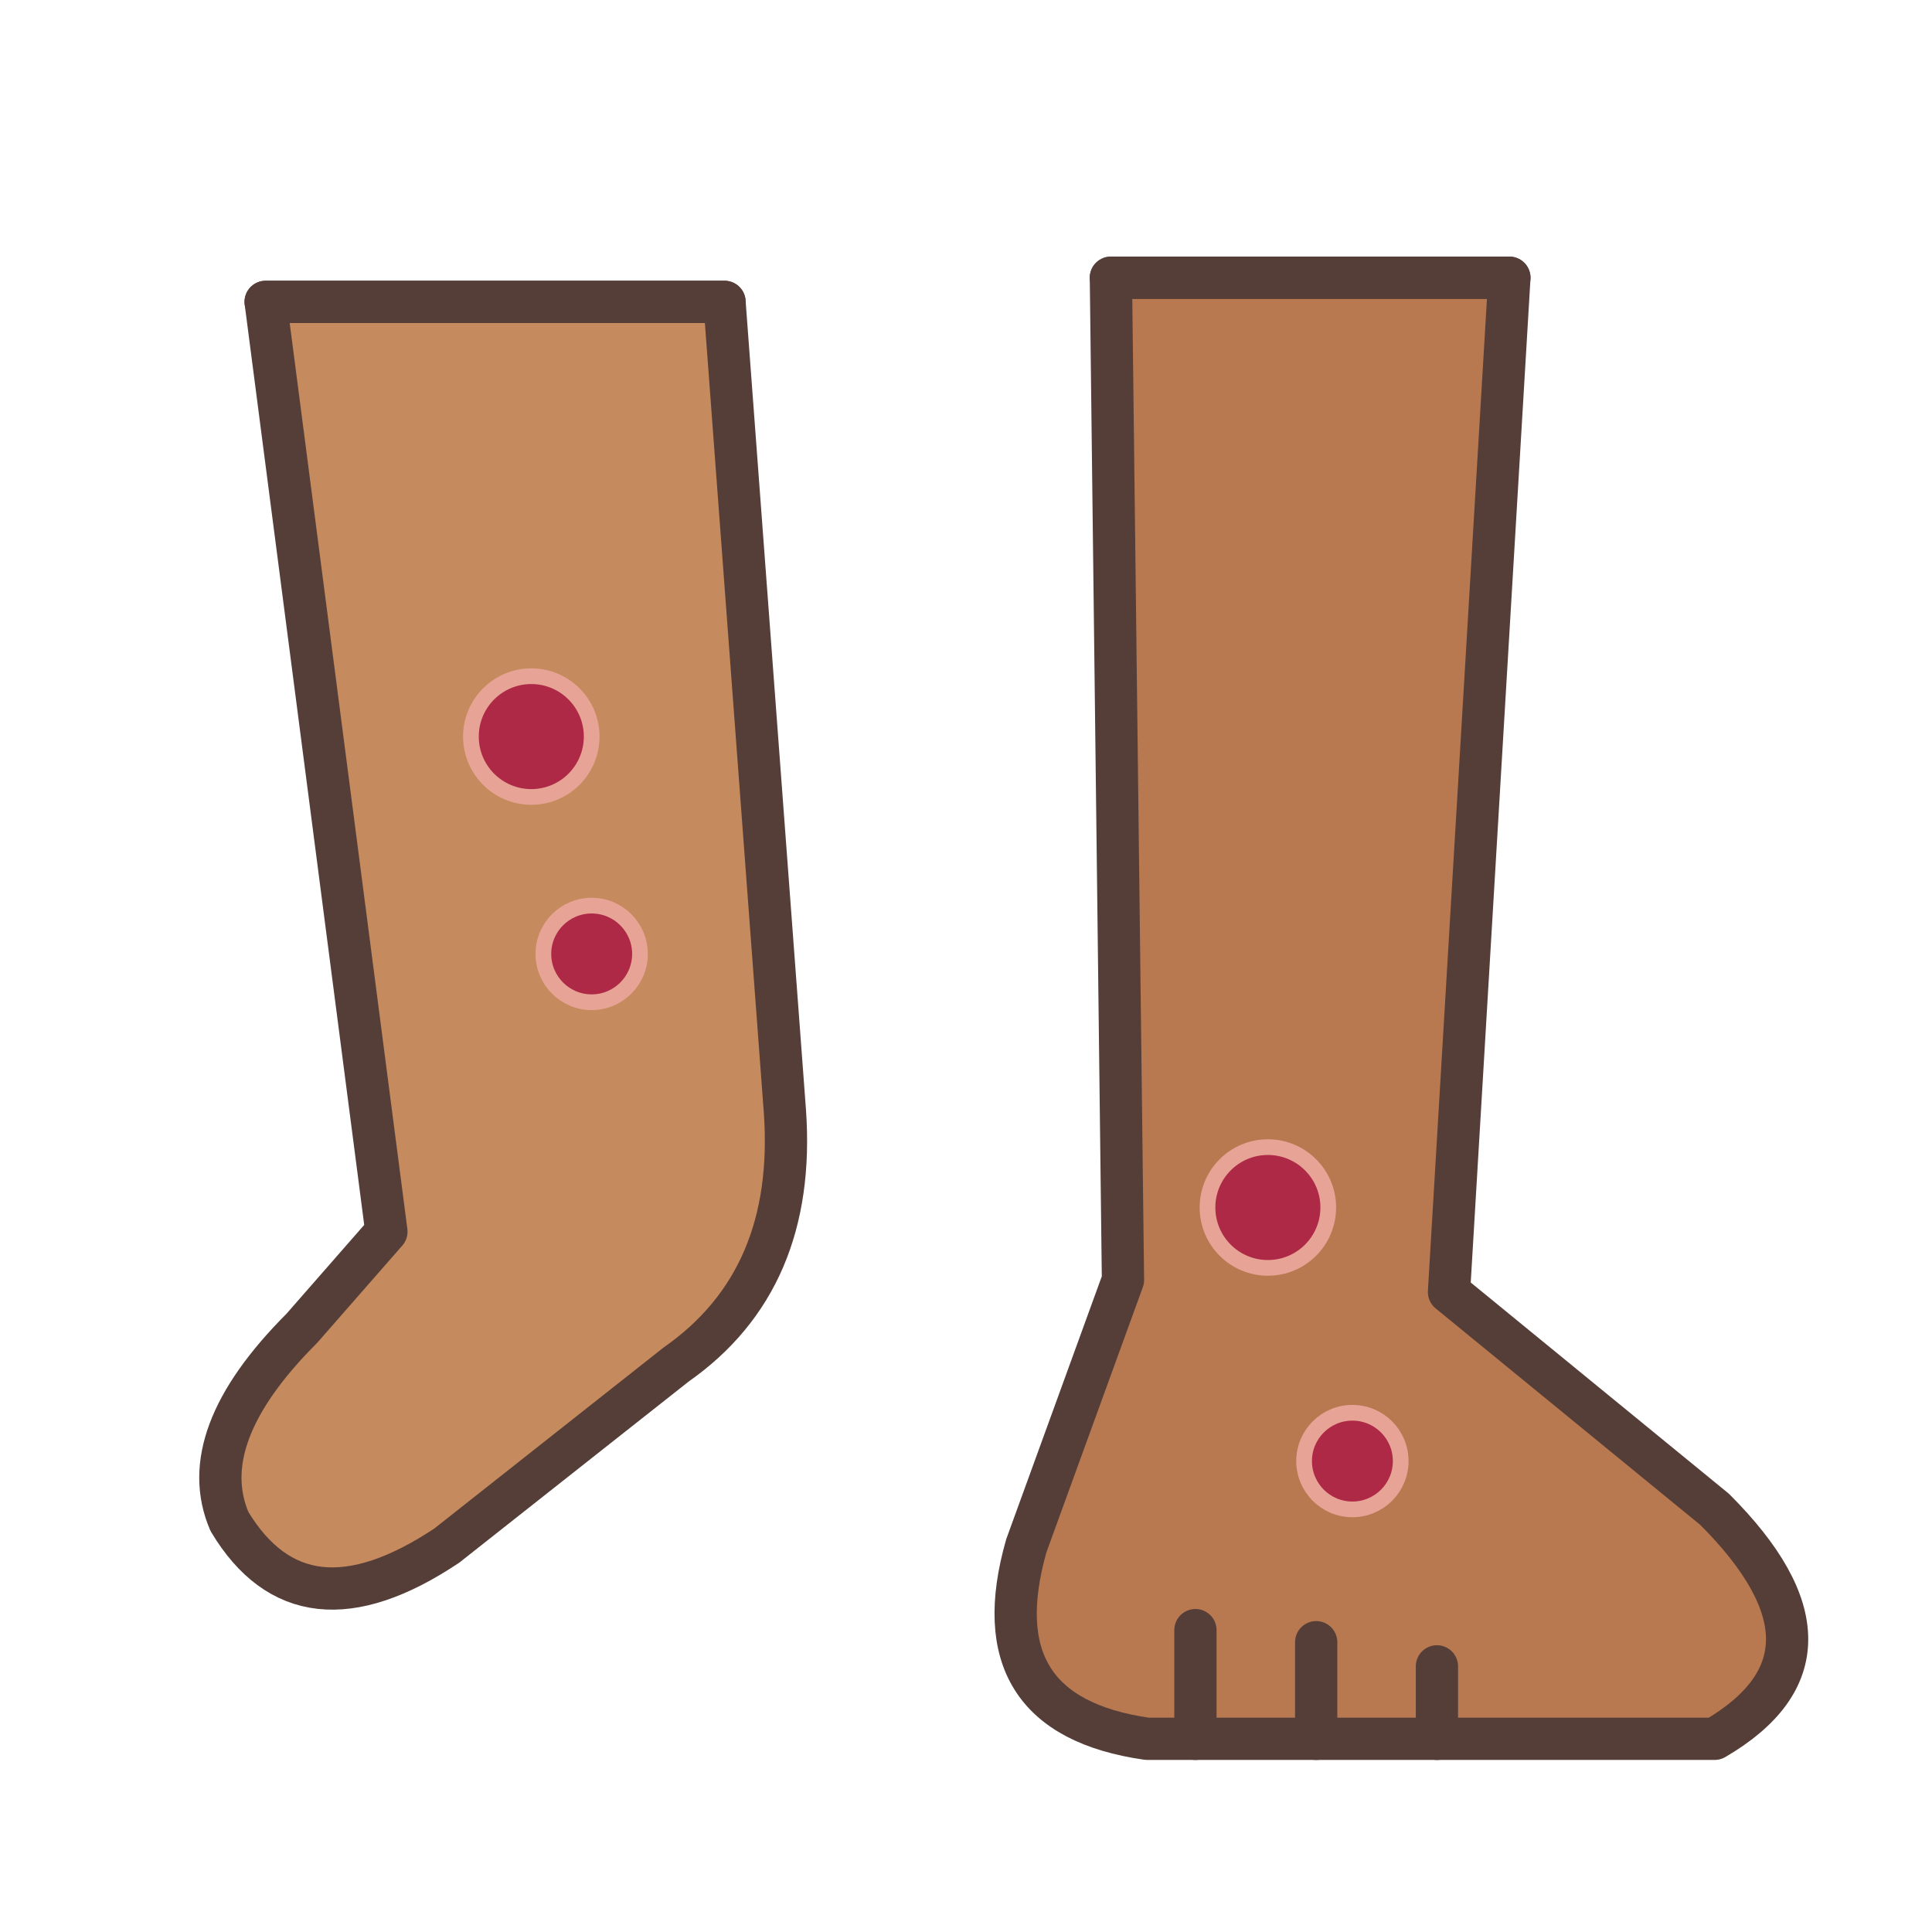
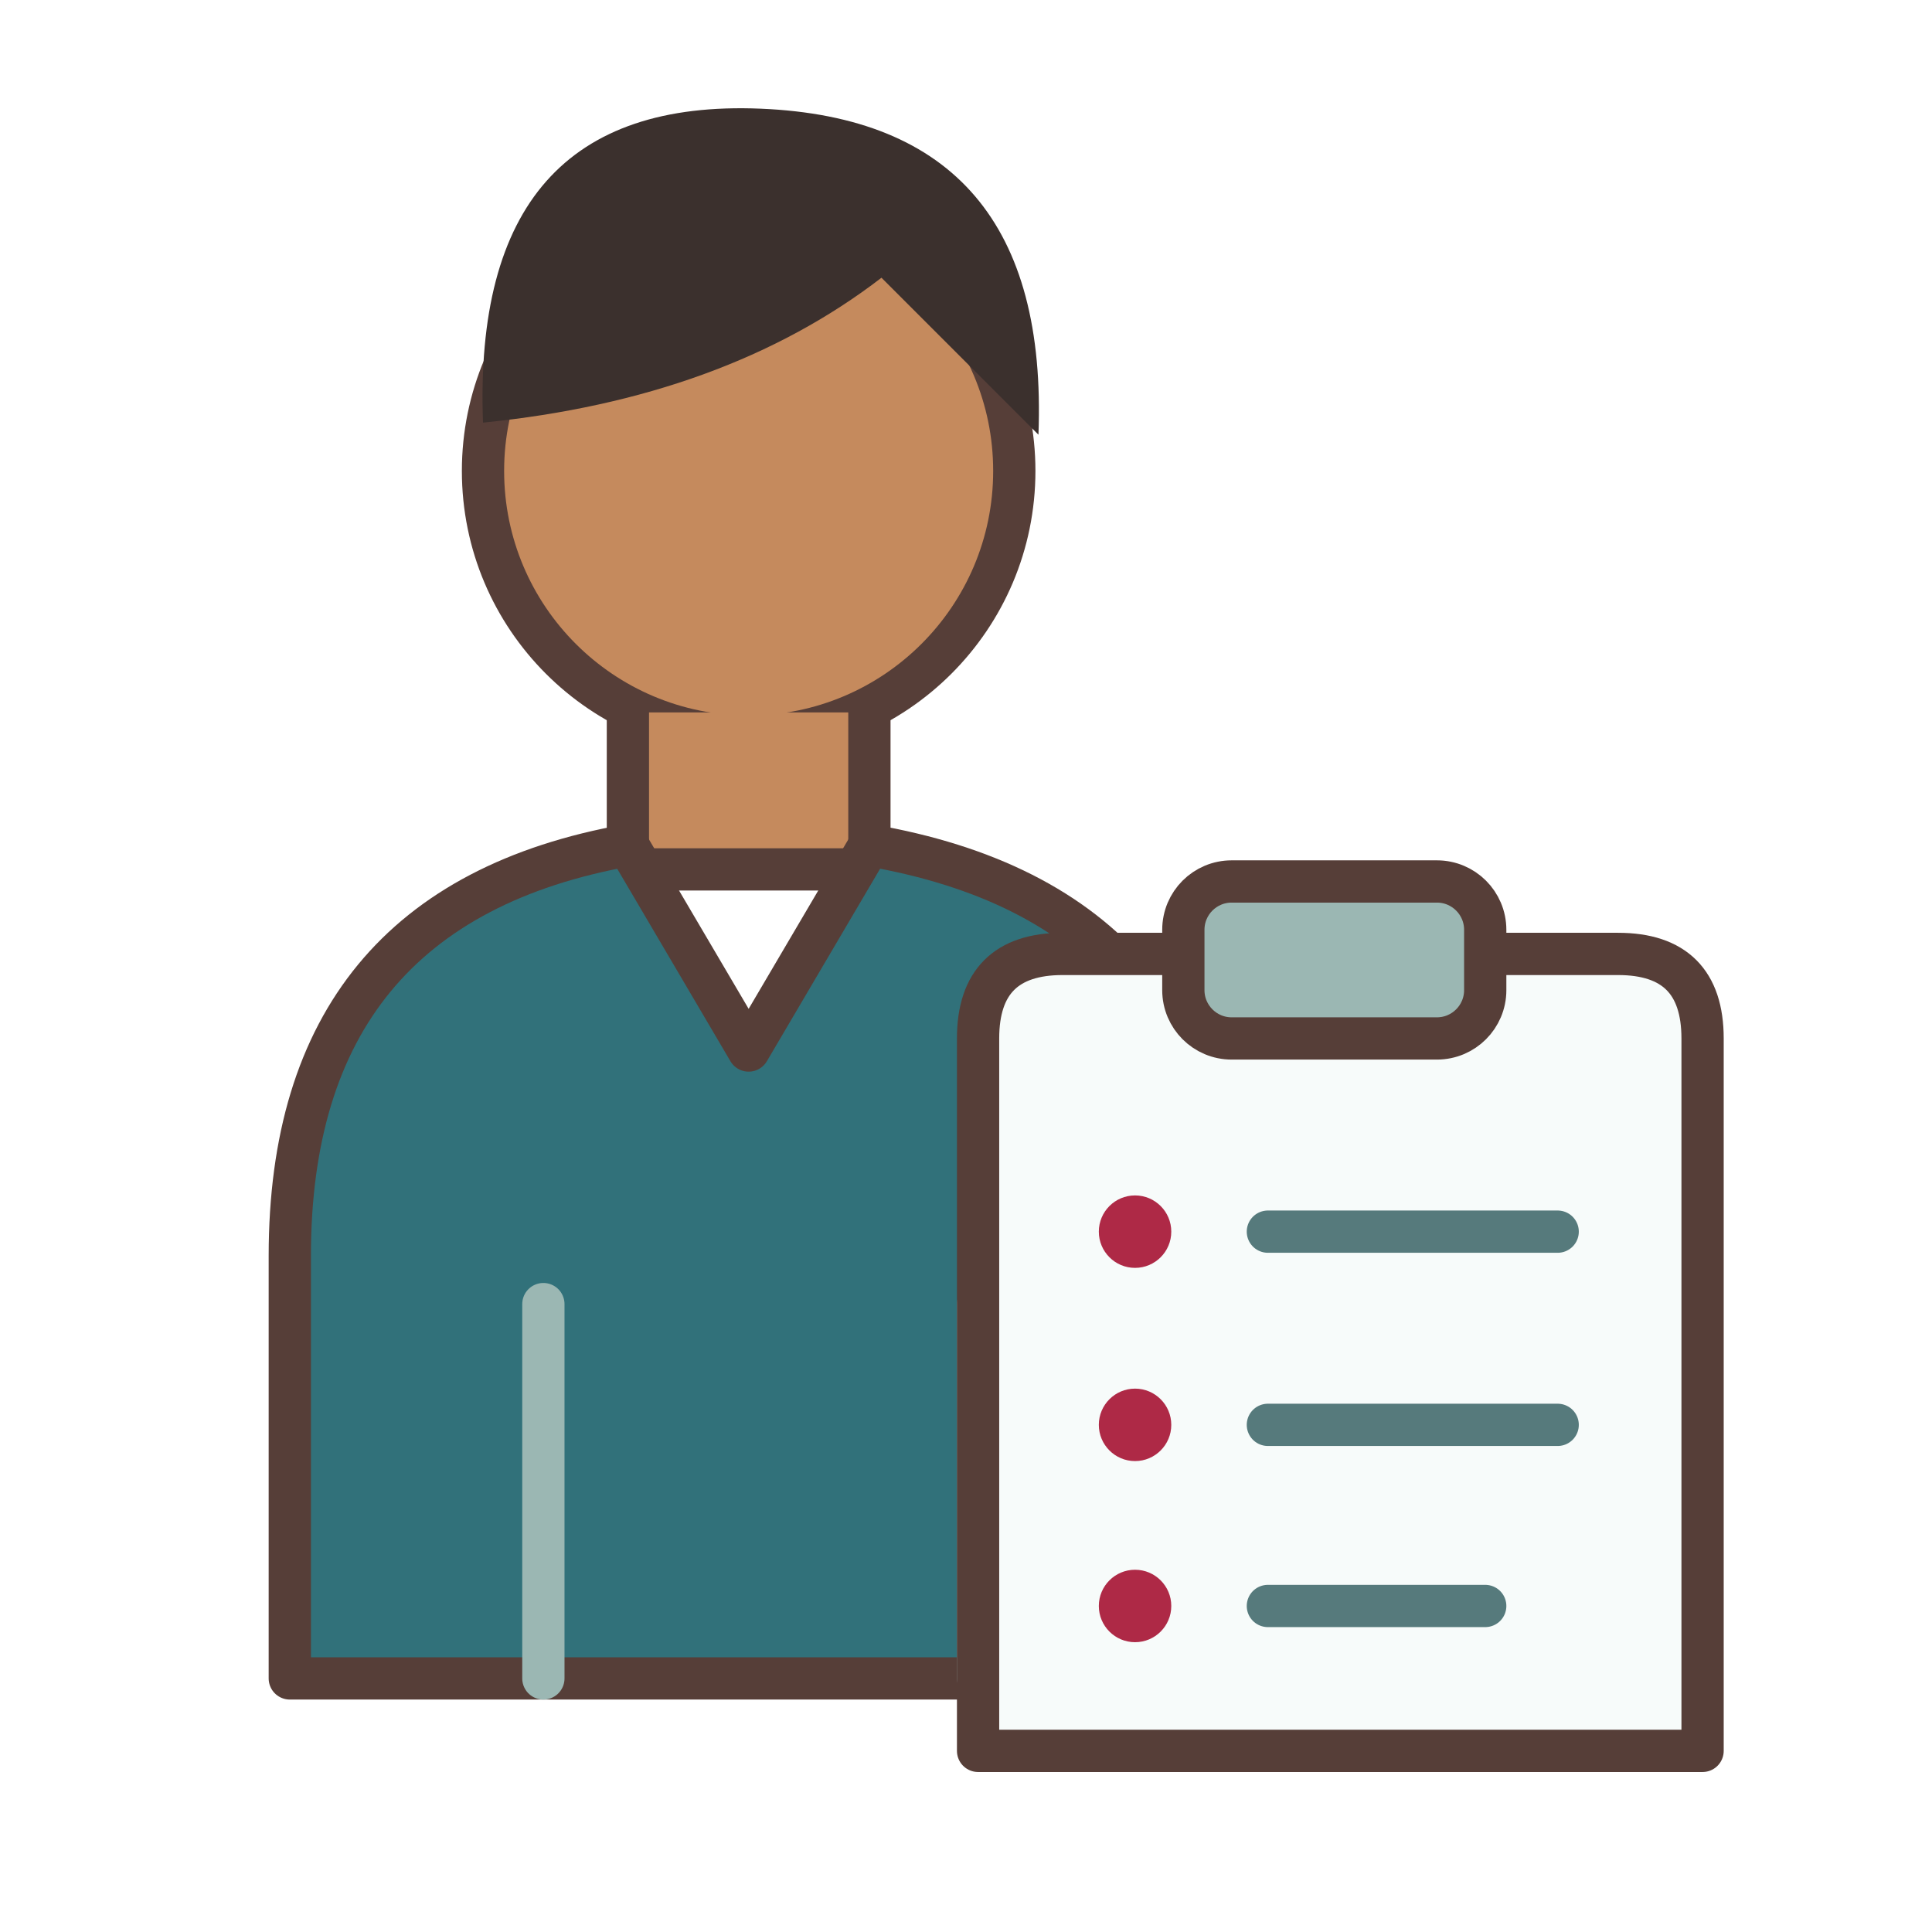
<svg xmlns="http://www.w3.org/2000/svg" viewBox="0 0 160 160" role="img">
  <g stroke="#563e38" stroke-width="3.5" stroke-linecap="round" stroke-linejoin="round">
-     <path d="M22 25h38l5 67q1 14-9 21l-19 15q-12 8-18-2-3-7 6-16l7-8Z" fill="#c58a5d" />
-     <path d="M92 23h33l-5 84 22 18q12 12 0 19H95q-14-2-10-16l8-22Z" fill="#b87950" />
-     <path d="M22 25h38m32-2h33M99 144v-9m10 9v-8m10 8v-6" fill="none" />
-     <g fill="#ae2946" stroke="#e7a496" stroke-width="1.3">
-       <circle cx="44" cy="61" r="5" />
-       <circle cx="49" cy="79" r="4" />
-       <circle cx="105" cy="100" r="5" />
-       <circle cx="112" cy="121" r="4" />
-     </g>
+     <circle cx="62" cy="39" r="22" fill="#c58a5d" />
+     <path d="M40 35q-1-27 23-26 24 1 23 27l-13-13q-13 10-33 12" fill="#3b302d" stroke="none" />
+     <path d="M52 59v13h20V59" fill="#c58a5d" />
+     <path d="M24 139v-35q0-29 28-34l10 17 10-17q29 5 29 34v35Z" fill="#31717a" />
+     <path d="M45 108v31M81 108v31" fill="none" stroke="#9bb7b3" />
+     <path d="M88 79h46q7 0 7 7v59H81V86q0-7 7-7Z" fill="#f7fbfa" />
+     <rect x="98" y="73" width="25" height="13" rx="4" fill="#9bb7b3" />
+     <circle cx="94" cy="102" r="3" fill="#ae2946" stroke="none" />
+     <path d="M105 102h24" stroke="#567a7c" />
+     <circle cx="94" cy="118" r="3" fill="#ae2946" stroke="none" />
+     <path d="M105 118h24" stroke="#567a7c" />
+     <circle cx="94" cy="133" r="3" fill="#ae2946" stroke="none" />
+     <path d="M105 133h18" stroke="#567a7c" />
  </g>
</svg>
